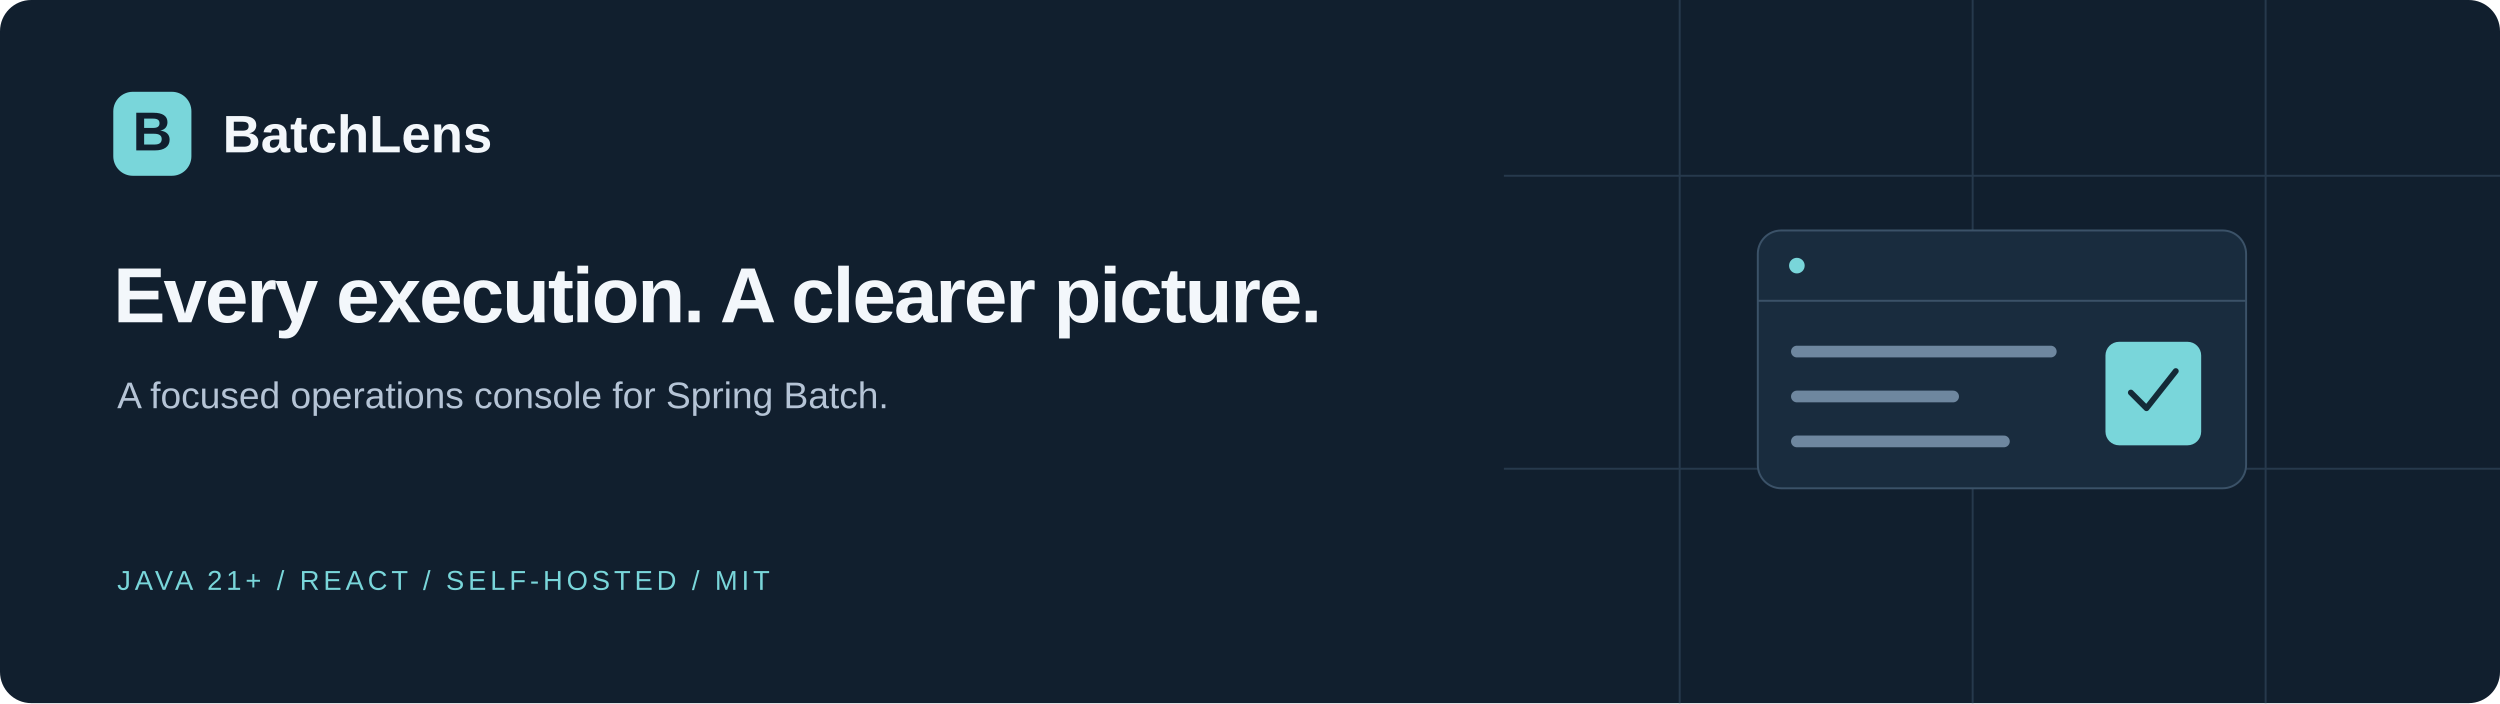
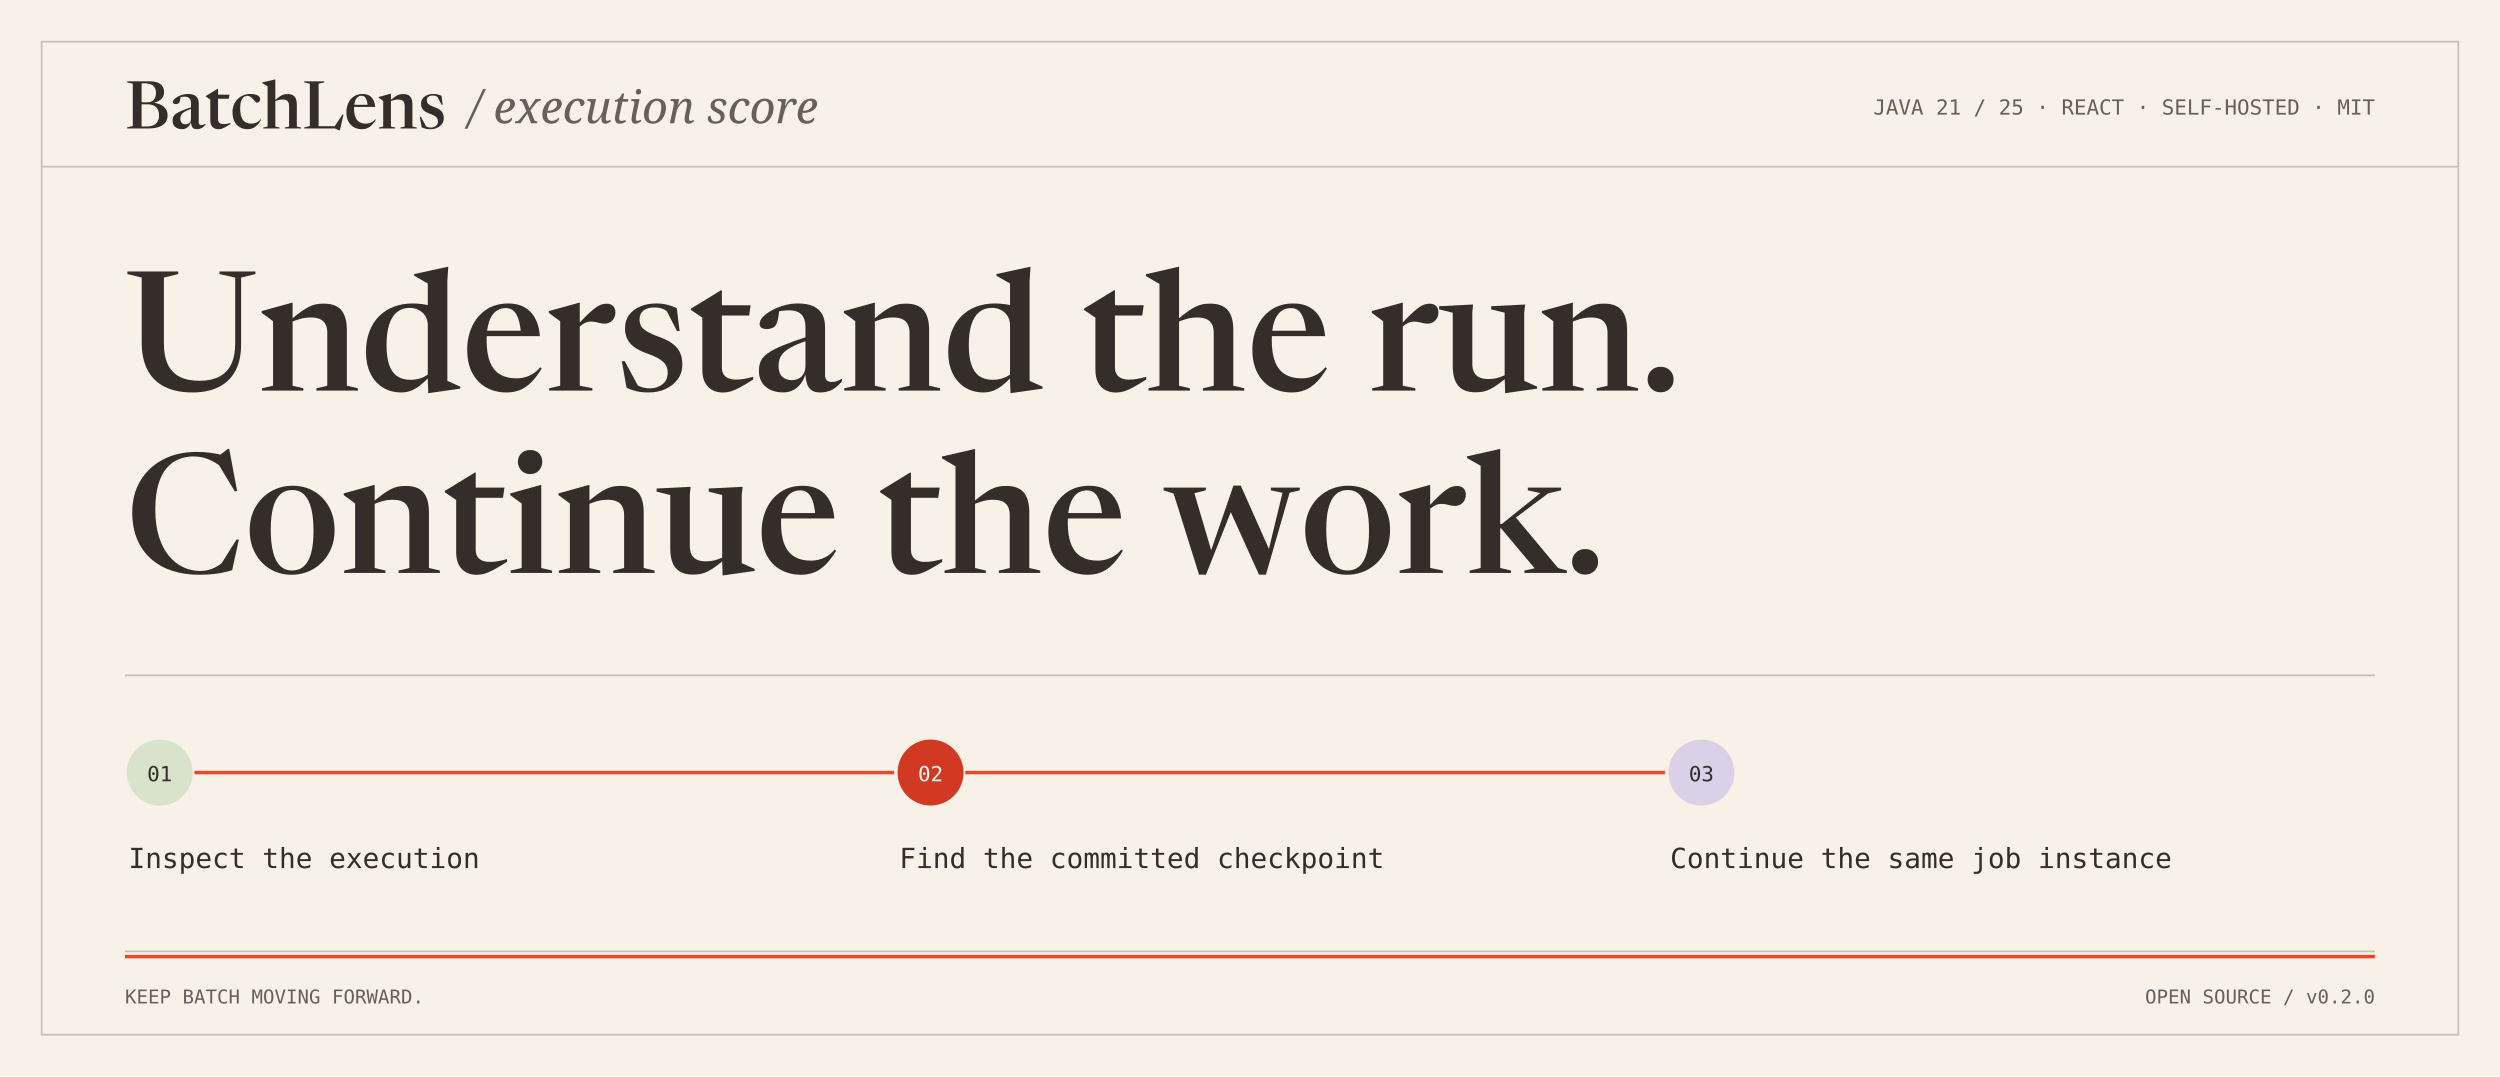
- <svg xmlns="http://www.w3.org/2000/svg" width="1280" height="360" viewBox="0 0 1280 360" role="img" aria-label="BatchLens: Every execution. A clearer picture.">
-   <rect width="1280" height="360" rx="16" fill="#111f2e" />
-   <path d="M860 0v360M1010 0v360M1160 0v360M770 90h510M770 240h510" stroke="#26394c" stroke-width="1" />
-   <rect x="58" y="47" width="40" height="43" rx="10" fill="#79d6da" />
-   <text x="78" y="77" text-anchor="middle" font-family="Segoe UI,Arial,sans-serif" font-size="28" font-weight="700" fill="#111f2e">B</text>
-   <text x="114" y="78" font-family="Segoe UI,Arial,sans-serif" font-size="27" font-weight="600" fill="#f3f7fb">BatchLens</text>
-   <text x="58" y="165" font-family="Segoe UI,Arial,sans-serif" font-size="40" font-weight="600" letter-spacing="-1" fill="#f3f7fb">Every execution. A clearer picture.</text>
-   <text x="60" y="209" font-family="Segoe UI,Arial,sans-serif" font-size="19" fill="#b5c4d6">A focused operations console for Spring Batch.</text>
-   <text x="60" y="302" font-family="Segoe UI,Arial,sans-serif" font-size="14" letter-spacing="2" fill="#79d6da">JAVA 21+   /   REACT   /   SELF-HOSTED   /   MIT</text>
-   <g transform="translate(900 118)">
-     <rect width="250" height="132" rx="12" fill="#192c3e" stroke="#3b5268" />
-     <path d="M0 36h250" stroke="#3b5268" />
-     <circle cx="20" cy="18" r="4" fill="#79d6da" />
-     <path d="M20 62h130M20 85h80M20 108h106" stroke="#6e879f" stroke-width="6" stroke-linecap="round" />
-     <rect x="178" y="57" width="49" height="53" rx="7" fill="#79d6da" />
-     <path d="m191 83 8 8 15-19" fill="none" stroke="#142a37" stroke-width="3" stroke-linecap="round" stroke-linejoin="round" />
+ <svg xmlns="http://www.w3.org/2000/svg" width="1440" height="620" viewBox="0 0 1440 620" role="img" aria-labelledby="title desc">
+   <rect width="1440" height="620" fill="#f7f1e7" />
+   <path d="M24 24h1392v572H24zM24 96h1392" fill="none" stroke="#c9beb4" />
+   <g aria-label="BatchLens" fill="#342d29" transform="translate(72 74) scale(0.019 -0.019)">
+     <path d="M283.201 1368.399 388.602 1430H738.803Q897.203 1430 995.606 1388.0Q1094.008 1346 1139.506 1272.5Q1185.004 1199 1185.004 1104Q1185.004 957 1076.845 870.5Q968.686 784 801.603 767L831.603 783Q1049.203 766.2 1170.804 661.485Q1292.404 556.77 1292.404 400.4Q1292.404 288.2 1234.473 197.38Q1176.541 106.56 1047.482 53.28Q918.422 0 704.203 0H389.602L307.801 61.601H661.602Q777.226 61.601 860.114 97.801Q943.001 134 987.701 209.426Q1032.401 284.852 1032.401 403.4Q1032.401 499.574 995.889 573.576Q959.377 647.578 883.568 689.389Q807.758 731.2 688.602 731.2H306.801L283.201 792.8H680.002Q798.016 792.8 868.309 865.5Q938.601 938.2 938.601 1084.99Q938.601 1170.8 903.701 1234.5Q868.801 1298.2 794.294 1333.299Q719.787 1368.399 600.002 1368.399ZM62.6 0V30.8L236.399 75.6V1355.4L62.6 1398.943V1430H502.803V0Z" transform="translate(0 0)" />
+     <path d="M693.599 660.6 700.599 615.799Q576.2 575.8 499.101 539.1Q422.001 502.4 381.402 465Q340.802 427.6 325.802 385.801Q310.802 344.001 310.802 293.001Q310.802 208.401 355.302 167.101Q399.802 125.801 465.801 125.801Q516.401 125.801 553.8 145.701Q591.2 165.601 612.4 204.901Q633.6 244.2 633.6 302.6V766.4Q633.6 862.4 585.4 913Q537.2 963.6 438.6 963.6Q390.8 963.6 345.001 957.2Q299.201 950.8 272.001 938.8L321.601 984.8Q317.201 938 310.3 896.7Q303.4 855.399 294 824.7Q284.6 794 271.8 777.8Q257.8 760 229.5 749.399Q201.2 738.799 169.6 738.799Q128.6 738.799 106.1 754.199Q83.6 769.599 83.6 800.399Q83.6 843.399 125.4 886.7Q167.2 930 234.7 966.1Q302.2 1002.2 382.401 1024.1Q462.601 1046 539.202 1046Q659.002 1046 731.102 1011.2Q803.203 976.4 835.803 913.3Q868.403 850.199 868.403 764.799V188.8Q868.403 158.2 878.103 139.4Q887.803 120.6 905.703 112.1Q923.603 103.601 946.602 103.601Q977.802 103.601 1008.502 113.2Q1039.202 122.8 1072.002 144.2V110.2Q997.002 27 936.702 2.5Q876.401 -22 808.201 -22Q743.6 -22 705.8 5.2Q668 32.4 651.4 85.6Q634.8 138.8 631.8 216.401L638 213.401Q620 142 581.6 89.2Q543.2 36.4 488.8 7.5Q434.4 -21.4 368.2 -21.4Q237.599 -21.4 156.299 46.3Q75 114 75 238.8Q75 303.6 97.199 353.8Q119.399 404 183.299 449.6Q247.199 495.2 370.099 545.4Q492.999 595.6 693.599 660.6Z" transform="translate(1367 0)" />
+     <path d="M401.403 275.801Q401.403 204.201 446.103 168.201Q490.803 132.201 568.403 132.201Q613.003 132.201 662.003 139.801Q711.003 147.401 776.603 166.001V132.801Q679.803 71.8 617.303 38.1Q554.802 4.4 508.402 -9.2Q462.002 -22.8 412.401 -22.8Q345.001 -22.8 289.5 5.3Q234 33.4 200.5 93.8Q167 154.201 167 251.001V875.599L31.399 967.4V984.6Q41.799 991.6 67 1006.4Q92.2 1021.2 127.401 1042.7Q162.601 1064.201 205.402 1090.501Q248.202 1116.801 295.302 1145.701Q342.403 1174.601 389.403 1203.601H401.403V990.6ZM317.202 901.399V1024H746.203L728.803 901.399Z" transform="translate(2419 0)" />
+     <path d="M609.001 1046Q715.001 1046 781.102 1023.7Q847.202 1001.4 877.602 965.8Q908.002 930.2 908.002 889.799Q908.002 856.799 893.702 832.199Q879.402 807.599 854.902 794.499Q830.401 781.399 798.001 781.399Q789.201 781.399 770.601 802.399Q752.001 823.399 725.701 854.099Q699.401 884.799 666.801 915.8Q634.201 946.8 598.201 967.8Q562.201 988.8 524.401 988.8Q458.801 988.8 408.501 950.4Q358.202 912 330.002 829.701Q301.802 747.401 301.802 615.201Q301.802 448.201 340.502 344.801Q379.202 241.401 454.502 194.401Q529.802 147.401 640.001 147.401Q721.202 147.401 792.301 178.701Q863.401 210.001 917.802 278.201L935.602 264.201Q873.802 157.601 810.801 94.9Q747.801 32.2 678.801 5.1Q609.801 -22 527.601 -22Q395.8 -22 292 37.4Q188.2 96.8 128.6 211.8Q69 326.8 69 493.6Q69 613.6 109.6 714.5Q150.2 815.4 223.7 889.8Q297.2 964.2 395.5 1005.1Q493.8 1046 609.001 1046Z" transform="translate(3190 0)" />
+     <path d="M685.6 28.2 815.8 58.6V691.599Q815.8 754.799 794.5 796.099Q773.2 837.399 729.8 857.599Q686.4 877.799 617.801 877.799Q548.001 877.799 483.702 858.799Q419.402 839.799 371.602 816.599L361.202 836.799Q439.002 902.799 495.802 943.9Q552.602 985 597.402 1006.7Q642.202 1028.4 683.402 1036.2Q724.602 1044 772.603 1044Q917.002 1044 983.803 966Q1050.603 888 1050.603 725V59.2L1182.002 28.2V0H685.6ZM529.002 0H33.2V28.2L164.799 59.2V1279.598Q151.799 1287.398 128.399 1301.098Q104.999 1314.798 72.999 1333.599Q40.999 1352.399 1.999 1375.799V1396.799L391.002 1486H399.602V943.205V58.6L529.002 28.2Z" transform="translate(4158 0)" />
+     <path d="M1143.802 -59.8H1131.402L997.202 0H332.802V68H1127.002L970.801 38.8L1225.602 422.201L1254.603 414.401ZM502.003 1357V0H63.8V30.8L235.599 74V1357L63.8 1399V1430H673.803V1399Z" transform="translate(5368 0)" />
+     <path d="M563.201 1046Q675.001 1046 756.401 1000.6Q837.801 955.2 885.101 867.8Q932.402 780.4 941.602 653.799H274.801V718.4H818.801L715.999 675.4Q707.199 788 684.5 857.2Q661.8 926.4 624.3 958.6Q586.8 990.8 532 990.8Q459.801 990.8 408.301 948.4Q356.802 906 329.502 820.601Q302.202 735.201 302.202 606.401Q302.202 443.201 343.602 341.801Q385.002 240.401 464.602 193.901Q544.202 147.401 659.201 147.401Q714.001 147.401 765.201 161.601Q816.401 175.801 862.401 205.201Q908.401 234.601 945.001 280.201L963.601 266.201Q899.001 159.001 834.001 95.9Q769.001 32.8 697.701 5.4Q626.401 -22 541.6 -22Q405.8 -22 298.8 37.3Q191.8 96.6 130.6 211.6Q69.4 326.6 69.4 493.2Q69.4 642.4 127 768.1Q184.6 893.8 295.2 969.9Q405.8 1046 563.201 1046Z" transform="translate(6642 0)" />
+     <path d="M414.203 845.399V58.6L543.602 28.2V0H47.8V28.2L179.399 59.2V832.399Q163.199 844.999 133.299 867.999Q103.399 890.999 42.6 933.399V954.399L405.602 1054.8H414.203ZM700.2 28.2 830.4 58.6V691.599Q830.4 754.799 809.1 796.099Q787.8 837.399 744.4 857.599Q701 877.799 632.401 877.799Q562.601 877.799 498.302 858.799Q434.002 839.799 386.202 816.599L375.802 836.799Q453.602 902.799 510.402 943.9Q567.202 985 612.002 1006.7Q656.802 1028.4 698.002 1036.2Q739.202 1044 787.203 1044Q931.602 1044 998.403 966Q1065.203 888 1065.203 725V59.2L1196.602 28.2V0H700.2Z" transform="translate(7648 0)" />
+     <path d="M474.401 1046Q547.401 1046 605.001 1032.1Q662.601 1018.2 723.001 990.4L757.202 714.8H726.002L586.201 987.4L668.201 898.2Q613.801 953.4 566.901 975.9Q520.001 998.4 457.601 998.4Q370.401 998.4 323.401 961Q276.401 923.6 276.401 851.4Q276.401 812.001 292.901 778.801Q309.401 745.601 360.801 713.101Q412.201 680.601 518.602 641.801Q597.602 613.401 650.402 578.701Q703.202 544.001 733.902 503.401Q764.602 462.801 777.502 415.301Q790.402 367.801 790.402 312.801Q790.402 214 736.002 138.4Q681.602 62.8 590.401 20.4Q499.201 -22 386.401 -22Q303 -22 238.8 -7Q174.6 8 120 36.6L63.8 353.4H99.4L272.8 29.4L219.4 83.8Q246 64.8 275.4 52.3Q304.8 39.8 336.3 33.4Q367.8 27 399.4 27Q484.4 27 549.3 74.4Q614.2 121.8 614.2 218Q614.2 254.799 602.1 285.499Q590 316.199 561.8 343.399Q533.6 370.599 485.3 396.199Q437 421.799 363.6 447.199Q266.2 481.799 208.8 525.699Q151.4 569.599 126.7 625.399Q101.999 681.199 101.999 750.399Q101.999 843.799 152.599 909.799Q203.2 975.8 287.7 1010.9Q372.2 1046 474.401 1046Z" transform="translate(8873 0)" />
  </g>
+   <text x="270" y="71" font-family="Georgia,serif" font-style="italic" font-size="26" fill="#6a5e58">/ execution score</text>
+   <text x="1368" y="66" text-anchor="end" font-family="monospace" font-size="12" fill="#6a5e58">JAVA 21 / 25 · REACT · SELF-HOSTED · MIT</text>
+   <g aria-label="Understand the run." fill="#342d29" transform="translate(72 225) scale(0.048 -0.048)">
+     <path d="M1322.402 568V1356.2L1133.802 1399V1430H1564.801V1399L1393.002 1356.2V551.401Q1393.002 364.4 1324.502 236.8Q1256.002 109.2 1125.801 43.6Q995.601 -22 811.401 -22Q613.6 -22 477.4 45.3Q341.2 112.6 270.799 246.7Q200.399 380.8 200.399 581V1357L28.6 1399V1430H638.603V1399L466.803 1357V564.2Q466.803 412.6 514.503 313.301Q562.203 214.001 656.803 166.001Q751.402 118.001 893.402 118.001Q1031.802 118.001 1127.302 165.701Q1222.802 213.401 1272.602 312.901Q1322.402 412.401 1322.402 568Z" transform="translate(0 0)" />
+     <path d="M414.203 845.399V58.6L543.602 28.2V0H47.8V28.2L179.399 59.2V832.399Q163.199 844.999 133.299 867.999Q103.399 890.999 42.6 933.399V954.399L405.602 1054.8H414.203ZM700.2 28.2 830.4 58.6V691.599Q830.4 754.799 809.1 796.099Q787.8 837.399 744.4 857.599Q701 877.799 632.401 877.799Q562.601 877.799 498.302 858.799Q434.002 839.799 386.202 816.599L375.802 836.799Q453.602 902.799 510.402 943.9Q567.202 985 612.002 1006.7Q656.802 1028.4 698.002 1036.2Q739.202 1044 787.203 1044Q931.602 1044 998.403 966Q1065.203 888 1065.203 725V59.2L1196.602 28.2V0H700.2Z" transform="translate(1597 0)" />
+     <path d="M811.399 784.401Q811.399 876.8 749.1 934.9Q686.8 993 591.601 993Q504.601 993 442.902 943.7Q381.202 894.4 348.803 795.5Q316.403 696.6 316.403 546.4Q316.403 402.2 348.003 309.9Q379.602 217.6 443.302 173.701Q507.002 129.801 604.001 129.801Q679.4 129.801 743.7 155.301Q807.999 180.8 865.799 242L877.799 219.2Q816.599 148 765.199 101.2Q713.799 54.4 668.399 27.4Q622.999 0.4 580.5 -10.8Q538 -22 496.2 -22Q365.6 -22 269.9 38.7Q174.2 99.4 121.9 208.4Q69.6 317.4 69.6 462.2Q69.6 601.2 110.9 709.7Q152.2 818.2 227.3 893.2Q302.4 968.2 404.9 1007.1Q507.4 1046 629.801 1046Q690.201 1046 750.901 1037.6Q811.601 1029.2 870.001 1011.4Q928.401 993.6 978.601 965.6L811.399 943.201V1285.798Q799.399 1292.198 771.499 1308.198Q743.599 1324.199 710.599 1342.999Q677.599 1361.799 648.599 1377.999V1399L1049.602 1486H1057.402L1046.202 1318.399V117.601Q1055.202 113.201 1074.502 104.501Q1093.802 95.801 1117.102 85.501Q1140.402 75.201 1162.802 64.901Q1185.202 54.601 1201.202 47.601V23.801L827 -29.4H817.199L811.399 121.4Z" transform="translate(2822 0)" />
+     <path d="M563.201 1046Q675.001 1046 756.401 1000.6Q837.801 955.2 885.101 867.8Q932.402 780.4 941.602 653.799H274.801V718.4H818.801L715.999 675.4Q707.199 788 684.5 857.2Q661.8 926.4 624.3 958.6Q586.8 990.8 532 990.8Q459.801 990.8 408.301 948.4Q356.802 906 329.502 820.601Q302.202 735.201 302.202 606.401Q302.202 443.201 343.602 341.801Q385.002 240.401 464.602 193.901Q544.202 147.401 659.201 147.401Q714.001 147.401 765.201 161.601Q816.401 175.801 862.401 205.201Q908.401 234.601 945.001 280.201L963.601 266.201Q899.001 159.001 834.001 95.9Q769.001 32.8 697.701 5.4Q626.401 -22 541.6 -22Q405.8 -22 298.8 37.3Q191.8 96.6 130.6 211.6Q69.4 326.6 69.4 493.2Q69.4 642.4 127 768.1Q184.6 893.8 295.2 969.9Q405.8 1046 563.201 1046Z" transform="translate(4037 0)" />
+     <path d="M738.003 1043Q785.803 1043 813.804 1015Q841.804 987 841.804 938.999Q841.804 880.199 804.803 842.099Q767.803 803.998 712.403 803.998Q684.002 803.998 658.902 810.098Q633.802 816.198 607.502 822.299Q581.202 828.399 547.802 828.399Q518.602 828.399 493.302 819.099Q468.002 809.799 444.302 793.099Q420.602 776.399 395.202 752.199L395.002 796.999Q473.002 881.199 526.402 930.599Q579.802 980 616.703 1004.1Q653.603 1028.2 681.803 1035.6Q710.003 1043 738.003 1043ZM414.203 855.4V59.2L565.802 28.2V0H47.8V28.2L179.399 59.2V832.399Q166.399 842.199 148.9 854.799Q131.4 867.399 105.5 886.399Q79.6 905.399 42.6 933.399V954.399L405.602 1054.8H414.203Z" transform="translate(5043 0)" />
+     <path d="M474.401 1046Q547.401 1046 605.001 1032.1Q662.601 1018.2 723.001 990.4L757.202 714.8H726.002L586.201 987.4L668.201 898.2Q613.801 953.4 566.901 975.9Q520.001 998.4 457.601 998.4Q370.401 998.4 323.401 961Q276.401 923.6 276.401 851.4Q276.401 812.001 292.901 778.801Q309.401 745.601 360.801 713.101Q412.201 680.601 518.602 641.801Q597.602 613.401 650.402 578.701Q703.202 544.001 733.902 503.401Q764.602 462.801 777.502 415.301Q790.402 367.801 790.402 312.801Q790.402 214 736.002 138.4Q681.602 62.8 590.401 20.4Q499.201 -22 386.401 -22Q303 -22 238.8 -7Q174.6 8 120 36.6L63.8 353.4H99.4L272.8 29.4L219.4 83.8Q246 64.8 275.4 52.3Q304.8 39.8 336.3 33.4Q367.8 27 399.4 27Q484.4 27 549.3 74.4Q614.2 121.8 614.2 218Q614.2 254.799 602.1 285.499Q590 316.199 561.8 343.399Q533.6 370.599 485.3 396.199Q437 421.799 363.6 447.199Q266.2 481.799 208.8 525.699Q151.4 569.599 126.7 625.399Q101.999 681.199 101.999 750.399Q101.999 843.799 152.599 909.799Q203.2 975.8 287.7 1010.9Q372.2 1046 474.401 1046Z" transform="translate(5898 0)" />
+     <path d="M401.403 275.801Q401.403 204.201 446.103 168.201Q490.803 132.201 568.403 132.201Q613.003 132.201 662.003 139.801Q711.003 147.401 776.603 166.001V132.801Q679.803 71.8 617.303 38.1Q554.802 4.4 508.402 -9.2Q462.002 -22.8 412.401 -22.8Q345.001 -22.8 289.5 5.3Q234 33.4 200.5 93.8Q167 154.201 167 251.001V875.599L31.399 967.4V984.6Q41.799 991.6 67 1006.4Q92.2 1021.2 127.401 1042.7Q162.601 1064.201 205.402 1090.501Q248.202 1116.801 295.302 1145.701Q342.403 1174.601 389.403 1203.601H401.403V990.6ZM317.202 901.399V1024H746.203L728.803 901.399Z" transform="translate(6761 0)" />
+     <path d="M693.599 660.6 700.599 615.799Q576.2 575.8 499.101 539.1Q422.001 502.4 381.402 465Q340.802 427.6 325.802 385.801Q310.802 344.001 310.802 293.001Q310.802 208.401 355.302 167.101Q399.802 125.801 465.801 125.801Q516.401 125.801 553.8 145.701Q591.2 165.601 612.4 204.901Q633.6 244.2 633.6 302.6V766.4Q633.6 862.4 585.4 913Q537.2 963.6 438.6 963.6Q390.8 963.6 345.001 957.2Q299.201 950.8 272.001 938.8L321.601 984.8Q317.201 938 310.3 896.7Q303.4 855.399 294 824.7Q284.6 794 271.8 777.8Q257.8 760 229.5 749.399Q201.2 738.799 169.6 738.799Q128.6 738.799 106.1 754.199Q83.6 769.599 83.6 800.399Q83.6 843.399 125.4 886.7Q167.2 930 234.7 966.1Q302.2 1002.2 382.401 1024.1Q462.601 1046 539.202 1046Q659.002 1046 731.102 1011.2Q803.203 976.4 835.803 913.3Q868.403 850.199 868.403 764.799V188.8Q868.403 158.2 878.103 139.4Q887.803 120.6 905.703 112.1Q923.603 103.601 946.602 103.601Q977.802 103.601 1008.502 113.2Q1039.202 122.8 1072.002 144.2V110.2Q997.002 27 936.702 2.5Q876.401 -22 808.201 -22Q743.6 -22 705.8 5.2Q668 32.4 651.4 85.6Q634.8 138.8 631.8 216.401L638 213.401Q620 142 581.6 89.2Q543.2 36.4 488.8 7.5Q434.4 -21.4 368.2 -21.4Q237.599 -21.4 156.299 46.3Q75 114 75 238.8Q75 303.6 97.199 353.8Q119.399 404 183.299 449.6Q247.199 495.2 370.099 545.4Q492.999 595.6 693.599 660.6Z" transform="translate(7532 0)" />
+     <path d="M414.203 845.399V58.6L543.602 28.2V0H47.8V28.2L179.399 59.2V832.399Q163.199 844.999 133.299 867.999Q103.399 890.999 42.6 933.399V954.399L405.602 1054.8H414.203ZM700.2 28.2 830.4 58.6V691.599Q830.4 754.799 809.1 796.099Q787.8 837.399 744.4 857.599Q701 877.799 632.401 877.799Q562.601 877.799 498.302 858.799Q434.002 839.799 386.202 816.599L375.802 836.799Q453.602 902.799 510.402 943.9Q567.202 985 612.002 1006.7Q656.802 1028.4 698.002 1036.2Q739.202 1044 787.203 1044Q931.602 1044 998.403 966Q1065.203 888 1065.203 725V59.2L1196.602 28.2V0H700.2Z" transform="translate(8584 0)" />
+     <path d="M811.399 784.401Q811.399 876.8 749.1 934.9Q686.8 993 591.601 993Q504.601 993 442.902 943.7Q381.202 894.4 348.803 795.5Q316.403 696.6 316.403 546.4Q316.403 402.2 348.003 309.9Q379.602 217.6 443.302 173.701Q507.002 129.801 604.001 129.801Q679.4 129.801 743.7 155.301Q807.999 180.8 865.799 242L877.799 219.2Q816.599 148 765.199 101.2Q713.799 54.4 668.399 27.4Q622.999 0.4 580.5 -10.8Q538 -22 496.2 -22Q365.6 -22 269.9 38.7Q174.2 99.4 121.9 208.4Q69.6 317.4 69.6 462.2Q69.6 601.2 110.9 709.7Q152.2 818.2 227.3 893.2Q302.4 968.2 404.9 1007.1Q507.4 1046 629.801 1046Q690.201 1046 750.901 1037.6Q811.601 1029.2 870.001 1011.4Q928.401 993.6 978.601 965.6L811.399 943.201V1285.798Q799.399 1292.198 771.499 1308.198Q743.599 1324.199 710.599 1342.999Q677.599 1361.799 648.599 1377.999V1399L1049.602 1486H1057.402L1046.202 1318.399V117.601Q1055.202 113.201 1074.502 104.501Q1093.802 95.801 1117.102 85.501Q1140.402 75.201 1162.802 64.901Q1185.202 54.601 1201.202 47.601V23.801L827 -29.4H817.199L811.399 121.4Z" transform="translate(9809 0)" />
+     <path d="" transform="translate(11024 0)" />
+     <path d="M401.403 275.801Q401.403 204.201 446.103 168.201Q490.803 132.201 568.403 132.201Q613.003 132.201 662.003 139.801Q711.003 147.401 776.603 166.001V132.801Q679.803 71.8 617.303 38.1Q554.802 4.4 508.402 -9.2Q462.002 -22.8 412.401 -22.8Q345.001 -22.8 289.5 5.3Q234 33.4 200.5 93.8Q167 154.201 167 251.001V875.599L31.399 967.4V984.6Q41.799 991.6 67 1006.4Q92.2 1021.2 127.401 1042.7Q162.601 1064.201 205.402 1090.501Q248.202 1116.801 295.302 1145.701Q342.403 1174.601 389.403 1203.601H401.403V990.6ZM317.202 901.399V1024H746.203L728.803 901.399Z" transform="translate(11478 0)" />
+     <path d="M685.6 28.2 815.8 58.6V691.599Q815.8 754.799 794.5 796.099Q773.2 837.399 729.8 857.599Q686.4 877.799 617.801 877.799Q548.001 877.799 483.702 858.799Q419.402 839.799 371.602 816.599L361.202 836.799Q439.002 902.799 495.802 943.9Q552.602 985 597.402 1006.7Q642.202 1028.4 683.402 1036.2Q724.602 1044 772.603 1044Q917.002 1044 983.803 966Q1050.603 888 1050.603 725V59.2L1182.002 28.2V0H685.6ZM529.002 0H33.2V28.2L164.799 59.2V1279.598Q151.799 1287.398 128.399 1301.098Q104.999 1314.798 72.999 1333.599Q40.999 1352.399 1.999 1375.799V1396.799L391.002 1486H399.602V943.205V58.6L529.002 28.2Z" transform="translate(12249 0)" />
+     <path d="M563.201 1046Q675.001 1046 756.401 1000.6Q837.801 955.2 885.101 867.8Q932.402 780.4 941.602 653.799H274.801V718.4H818.801L715.999 675.4Q707.199 788 684.5 857.2Q661.8 926.4 624.3 958.6Q586.8 990.8 532 990.8Q459.801 990.8 408.301 948.4Q356.802 906 329.502 820.601Q302.202 735.201 302.202 606.401Q302.202 443.201 343.602 341.801Q385.002 240.401 464.602 193.901Q544.202 147.401 659.201 147.401Q714.001 147.401 765.201 161.601Q816.401 175.801 862.401 205.201Q908.401 234.601 945.001 280.201L963.601 266.201Q899.001 159.001 834.001 95.9Q769.001 32.8 697.701 5.4Q626.401 -22 541.6 -22Q405.8 -22 298.8 37.3Q191.8 96.6 130.6 211.6Q69.4 326.6 69.4 493.2Q69.4 642.4 127 768.1Q184.6 893.8 295.2 969.9Q405.8 1046 563.201 1046Z" transform="translate(13459 0)" />
+     <path d="" transform="translate(14465 0)" />
+     <path d="M738.003 1043Q785.803 1043 813.804 1015Q841.804 987 841.804 938.999Q841.804 880.199 804.803 842.099Q767.803 803.998 712.403 803.998Q684.002 803.998 658.902 810.098Q633.802 816.198 607.502 822.299Q581.202 828.399 547.802 828.399Q518.602 828.399 493.302 819.099Q468.002 809.799 444.302 793.099Q420.602 776.399 395.202 752.199L395.002 796.999Q473.002 881.199 526.402 930.599Q579.802 980 616.703 1004.1Q653.603 1028.2 681.803 1035.6Q710.003 1043 738.003 1043ZM414.203 855.4V59.2L565.802 28.2V0H47.8V28.2L179.399 59.2V832.399Q166.399 842.199 148.9 854.799Q131.4 867.399 105.5 886.399Q79.6 905.399 42.6 933.399V954.399L405.602 1054.8H414.203Z" transform="translate(14919 0)" />
+     <path d="M393.802 322Q393.802 260.201 414.802 219.501Q435.802 178.801 478.502 158.901Q521.201 139.002 588.601 139.002Q657.6 139.002 720.2 159.801Q782.799 180.601 828.199 207.801L840.999 185.001Q763.399 120.201 707.699 79.6Q651.999 39 607.599 17.2Q563.199 -4.6 521.999 -12.3Q480.799 -20 433.199 -20Q291.799 -20 225.399 57.6Q158.999 135.2 158.999 296.799V934.599L-4.4 975.2V1013L402.802 1033.4L393.802 939.2ZM787.6 -29.4 781.799 161.4V935.2L620.4 975.2V1013L1027.803 1033.4L1016.602 938.6V117.601Q1025.602 113.201 1044.902 104.501Q1064.202 95.801 1087.502 85.501Q1110.802 75.201 1133.202 64.901Q1155.602 54.601 1171.602 47.601V23.801L797.4 -29.4Z" transform="translate(15774 0)" />
+     <path d="M414.203 845.399V58.6L543.602 28.2V0H47.8V28.2L179.399 59.2V832.399Q163.199 844.999 133.299 867.999Q103.399 890.999 42.6 933.399V954.399L405.602 1054.8H414.203ZM700.2 28.2 830.4 58.6V691.599Q830.4 754.799 809.1 796.099Q787.8 837.399 744.4 857.599Q701 877.799 632.401 877.799Q562.601 877.799 498.302 858.799Q434.002 839.799 386.202 816.599L375.802 836.799Q453.602 902.799 510.402 943.9Q567.202 985 612.002 1006.7Q656.802 1028.4 698.002 1036.2Q739.202 1044 787.203 1044Q931.602 1044 998.403 966Q1065.203 888 1065.203 725V59.2L1196.602 28.2V0H700.2Z" transform="translate(16960 0)" />
+     <path d="M242.367 286.402Q310.801 286.402 354.501 242.301Q398.201 198.201 398.201 133.11Q398.201 69 354.302 24.5Q310.402 -20 241.917 -20Q174.4 -20 130.3 24.5Q86.2 69 86.2 133.11Q86.2 198.201 130.55 242.301Q174.9 286.402 242.367 286.402Z" transform="translate(18185 0)" />
+   </g>
+   <g aria-label="Continue the work." fill="#342d29" transform="translate(72 330) scale(0.048 -0.048)">
+     <path d="M903.802 23.4Q975.601 23.4 1047.101 50.7Q1118.601 78 1189.2 140.199L1146.4 94.799L1338.401 400.201H1366.201L1285.801 32.6Q1178.001 0.4 1085.801 -10.8Q993.601 -22 885 -22Q713.8 -22 568.4 24.9Q423 71.8 314.8 166.2Q206.6 260.6 146.8 401.3Q87 542 87 728.8Q87 944.2 185 1106.8Q283 1269.4 456.7 1360.7Q630.4 1452 858.201 1452Q942.801 1452 1018.301 1442.4Q1093.801 1432.8 1179.401 1412.8L1115.4 1396.8L1235.801 1489.2H1250.201L1345.201 983.199L1317.801 978.199L1106.8 1328.6L1158.401 1270.399Q1068.201 1339.8 987.401 1368.8Q906.601 1397.8 820.601 1397.8Q729.002 1397.8 646.602 1365.1Q564.202 1332.4 500.503 1258.8Q436.803 1185.2 400.203 1062.7Q363.603 940.2 363.603 759.801Q363.603 575.001 406.603 436.901Q449.603 298.801 524.903 206.901Q600.203 115.001 697.602 69.201Q795.002 23.4 903.802 23.4Z" transform="translate(0 0)" />
+     <path d="M574.801 29Q661.4 29 718.899 81.2Q776.399 133.4 804.799 238.8Q833.198 344.2 833.198 503Q833.198 665.4 805.399 774.5Q777.599 883.6 721.099 939.2Q664.6 994.8 578.4 994.8Q491.801 994.8 434.402 942.6Q377.002 890.4 348.502 785.1Q320.003 679.8 320.003 521Q320.003 359.4 347.802 249.8Q375.602 140.2 432.102 84.6Q488.601 29 574.801 29ZM569.6 -22Q427.6 -22 313.9 46Q200.2 114 133.9 234.5Q67.6 355 67.6 511.6Q67.6 669 136.4 789.6Q205.2 910.2 322.1 978.1Q439 1046 583.601 1046Q728.601 1046 841.901 978.1Q955.201 910.2 1020.501 790Q1085.801 669.8 1085.801 512.4Q1085.801 355 1015.901 234.3Q946.001 113.6 828.801 45.8Q711.601 -22 569.6 -22Z" transform="translate(1429 0)" />
+     <path d="M414.203 845.399V58.6L543.602 28.2V0H47.8V28.2L179.399 59.2V832.399Q163.199 844.999 133.299 867.999Q103.399 890.999 42.6 933.399V954.399L405.602 1054.8H414.203ZM700.2 28.2 830.4 58.6V691.599Q830.4 754.799 809.1 796.099Q787.8 837.399 744.4 857.599Q701 877.799 632.401 877.799Q562.601 877.799 498.302 858.799Q434.002 839.799 386.202 816.599L375.802 836.799Q453.602 902.799 510.402 943.9Q567.202 985 612.002 1006.7Q656.802 1028.4 698.002 1036.2Q739.202 1044 787.203 1044Q931.602 1044 998.403 966Q1065.203 888 1065.203 725V59.2L1196.602 28.2V0H700.2Z" transform="translate(2582 0)" />
+     <path d="M401.403 275.801Q401.403 204.201 446.103 168.201Q490.803 132.201 568.403 132.201Q613.003 132.201 662.003 139.801Q711.003 147.401 776.603 166.001V132.801Q679.803 71.8 617.303 38.1Q554.802 4.4 508.402 -9.2Q462.002 -22.8 412.401 -22.8Q345.001 -22.8 289.5 5.3Q234 33.4 200.5 93.8Q167 154.201 167 251.001V875.599L31.399 967.4V984.6Q41.799 991.6 67 1006.4Q92.2 1021.2 127.401 1042.7Q162.601 1064.201 205.402 1090.501Q248.202 1116.801 295.302 1145.701Q342.403 1174.601 389.403 1203.601H401.403V990.6ZM317.202 901.399V1024H746.203L728.803 901.399Z" transform="translate(3807 0)" />
+     <path d="M284.801 1185.999Q216.201 1185.999 176.4 1231.699Q136.6 1277.399 136.6 1335.2Q136.6 1392.4 176.4 1433.6Q216.201 1474.8 284.801 1474.8Q353.601 1474.8 391.502 1433.6Q429.402 1392.4 429.402 1335.2Q429.402 1277.399 391.502 1231.699Q353.601 1185.999 284.801 1185.999ZM416.802 1054.8V855.2V58.6L546.202 28.2V0H50.4V28.2L181.999 59.2V832.399Q170.999 840.799 150.499 855.699Q130 870.599 103.1 890.499Q76.2 910.399 45.2 933.399V954.399L408.202 1054.8Z" transform="translate(4578 0)" />
+     <path d="M414.203 845.399V58.6L543.602 28.2V0H47.8V28.2L179.399 59.2V832.399Q163.199 844.999 133.299 867.999Q103.399 890.999 42.6 933.399V954.399L405.602 1054.8H414.203ZM700.2 28.2 830.4 58.6V691.599Q830.4 754.799 809.1 796.099Q787.8 837.399 744.4 857.599Q701 877.799 632.401 877.799Q562.601 877.799 498.302 858.799Q434.002 839.799 386.202 816.599L375.802 836.799Q453.602 902.799 510.402 943.9Q567.202 985 612.002 1006.7Q656.802 1028.4 698.002 1036.2Q739.202 1044 787.203 1044Q931.602 1044 998.403 966Q1065.203 888 1065.203 725V59.2L1196.602 28.2V0H700.2Z" transform="translate(5159 0)" />
+     <path d="M393.802 322Q393.802 260.201 414.802 219.501Q435.802 178.801 478.502 158.901Q521.201 139.002 588.601 139.002Q657.6 139.002 720.2 159.801Q782.799 180.601 828.199 207.801L840.999 185.001Q763.399 120.201 707.699 79.6Q651.999 39 607.599 17.2Q563.199 -4.6 521.999 -12.3Q480.799 -20 433.199 -20Q291.799 -20 225.399 57.6Q158.999 135.2 158.999 296.799V934.599L-4.4 975.2V1013L402.802 1033.4L393.802 939.2ZM787.6 -29.4 781.799 161.4V935.2L620.4 975.2V1013L1027.803 1033.4L1016.602 938.6V117.601Q1025.602 113.201 1044.902 104.501Q1064.202 95.801 1087.502 85.501Q1110.802 75.201 1133.202 64.901Q1155.602 54.601 1171.602 47.601V23.801L797.4 -29.4Z" transform="translate(6384 0)" />
+     <path d="M563.201 1046Q675.001 1046 756.401 1000.6Q837.801 955.2 885.101 867.8Q932.402 780.4 941.602 653.799H274.801V718.4H818.801L715.999 675.4Q707.199 788 684.5 857.2Q661.8 926.4 624.3 958.6Q586.8 990.8 532 990.8Q459.801 990.8 408.301 948.4Q356.802 906 329.502 820.601Q302.202 735.201 302.202 606.401Q302.202 443.201 343.602 341.801Q385.002 240.401 464.602 193.901Q544.202 147.401 659.201 147.401Q714.001 147.401 765.201 161.601Q816.401 175.801 862.401 205.201Q908.401 234.601 945.001 280.201L963.601 266.201Q899.001 159.001 834.001 95.9Q769.001 32.8 697.701 5.4Q626.401 -22 541.6 -22Q405.8 -22 298.8 37.3Q191.8 96.6 130.6 211.6Q69.4 326.6 69.4 493.2Q69.4 642.4 127 768.1Q184.6 893.8 295.2 969.9Q405.8 1046 563.201 1046Z" transform="translate(7570 0)" />
+     <path d="" transform="translate(8576 0)" />
+     <path d="M401.403 275.801Q401.403 204.201 446.103 168.201Q490.803 132.201 568.403 132.201Q613.003 132.201 662.003 139.801Q711.003 147.401 776.603 166.001V132.801Q679.803 71.8 617.303 38.1Q554.802 4.4 508.402 -9.2Q462.002 -22.8 412.401 -22.8Q345.001 -22.8 289.5 5.3Q234 33.4 200.5 93.8Q167 154.201 167 251.001V875.599L31.399 967.4V984.6Q41.799 991.6 67 1006.4Q92.2 1021.2 127.401 1042.7Q162.601 1064.201 205.402 1090.501Q248.202 1116.801 295.302 1145.701Q342.403 1174.601 389.403 1203.601H401.403V990.6ZM317.202 901.399V1024H746.203L728.803 901.399Z" transform="translate(9030 0)" />
+     <path d="M685.6 28.2 815.8 58.6V691.599Q815.8 754.799 794.5 796.099Q773.2 837.399 729.8 857.599Q686.4 877.799 617.801 877.799Q548.001 877.799 483.702 858.799Q419.402 839.799 371.602 816.599L361.202 836.799Q439.002 902.799 495.802 943.9Q552.602 985 597.402 1006.7Q642.202 1028.4 683.402 1036.2Q724.602 1044 772.603 1044Q917.002 1044 983.803 966Q1050.603 888 1050.603 725V59.2L1182.002 28.2V0H685.6ZM529.002 0H33.2V28.2L164.799 59.2V1279.598Q151.799 1287.398 128.399 1301.098Q104.999 1314.798 72.999 1333.599Q40.999 1352.399 1.999 1375.799V1396.799L391.002 1486H399.602V943.205V58.6L529.002 28.2Z" transform="translate(9801 0)" />
+     <path d="M563.201 1046Q675.001 1046 756.401 1000.6Q837.801 955.2 885.101 867.8Q932.402 780.4 941.602 653.799H274.801V718.4H818.801L715.999 675.4Q707.199 788 684.5 857.2Q661.8 926.4 624.3 958.6Q586.8 990.8 532 990.8Q459.801 990.8 408.301 948.4Q356.802 906 329.502 820.601Q302.202 735.201 302.202 606.401Q302.202 443.201 343.602 341.801Q385.002 240.401 464.602 193.901Q544.202 147.401 659.201 147.401Q714.001 147.401 765.201 161.601Q816.401 175.801 862.401 205.201Q908.401 234.601 945.001 280.201L963.601 266.201Q899.001 159.001 834.001 95.9Q769.001 32.8 697.701 5.4Q626.401 -22 541.6 -22Q405.8 -22 298.8 37.3Q191.8 96.6 130.6 211.6Q69.4 326.6 69.4 493.2Q69.4 642.4 127 768.1Q184.6 893.8 295.2 969.9Q405.8 1046 563.201 1046Z" transform="translate(11011 0)" />
+     <path d="" transform="translate(12017 0)" />
+     <path d="M1419.003 962 1278.804 991V1024H1626.003V991L1503.803 962.4L1220.404 -20.8H1137L766.802 798.8L828.602 805.8L500.803 -20.8H417.399L112.599 952.4L-8.6 991.6V1024H498.602V991L361.602 956.4L579.202 217.8L527.802 170.6L830.401 1048H918.205L1281.803 230.2L1227.603 170.8Z" transform="translate(12471 0)" />
+     <path d="M574.801 29Q661.4 29 718.899 81.2Q776.399 133.4 804.799 238.8Q833.198 344.2 833.198 503Q833.198 665.4 805.399 774.5Q777.599 883.6 721.099 939.2Q664.6 994.8 578.4 994.8Q491.801 994.8 434.402 942.6Q377.002 890.4 348.502 785.1Q320.003 679.8 320.003 521Q320.003 359.4 347.802 249.8Q375.602 140.2 432.102 84.6Q488.601 29 574.801 29ZM569.6 -22Q427.6 -22 313.9 46Q200.2 114 133.9 234.5Q67.6 355 67.6 511.6Q67.6 669 136.4 789.6Q205.2 910.2 322.1 978.1Q439 1046 583.601 1046Q728.601 1046 841.901 978.1Q955.201 910.2 1020.501 790Q1085.801 669.8 1085.801 512.4Q1085.801 355 1015.901 234.3Q946.001 113.6 828.801 45.8Q711.601 -22 569.6 -22Z" transform="translate(14095 0)" />
+     <path d="M738.003 1043Q785.803 1043 813.804 1015Q841.804 987 841.804 938.999Q841.804 880.199 804.803 842.099Q767.803 803.998 712.403 803.998Q684.002 803.998 658.902 810.098Q633.802 816.198 607.502 822.299Q581.202 828.399 547.802 828.399Q518.602 828.399 493.302 819.099Q468.002 809.799 444.302 793.099Q420.602 776.399 395.202 752.199L395.002 796.999Q473.002 881.199 526.402 930.599Q579.802 980 616.703 1004.1Q653.603 1028.2 681.803 1035.6Q710.003 1043 738.003 1043ZM414.203 855.4V59.2L565.802 28.2V0H47.8V28.2L179.399 59.2V832.399Q166.399 842.199 148.9 854.799Q131.4 867.399 105.5 886.399Q79.6 905.399 42.6 933.399V954.399L405.602 1054.8H414.203Z" transform="translate(15248 0)" />
+     <path d="M505.603 603.201 579.405 674.402 1094.003 58.6 1200.003 28.2V0H690.201V28.2L812.8 55.4L409.603 535.8H350.602V587.2H418.603L881.002 958.2L730.802 991V1024H1130.403V991L977.202 956.4ZM399.602 59.2 529.202 28.2V0H33.2V28.2L164.799 59.2V1285.798Q151.799 1293.198 128.399 1306.298Q104.999 1319.399 72.999 1337.499Q40.999 1355.599 1.999 1377.999V1399L391.002 1486H399.602V1311.199Z" transform="translate(16103 0)" />
+     <path d="M242.367 286.402Q310.801 286.402 354.501 242.301Q398.201 198.201 398.201 133.11Q398.201 69 354.302 24.5Q310.402 -20 241.917 -20Q174.4 -20 130.3 24.5Q86.2 69 86.2 133.11Q86.2 198.201 130.55 242.301Q174.9 286.402 242.367 286.402Z" transform="translate(17279 0)" />
+   </g>
+   <path d="M72 389h1296M72 548h1296" stroke="#c9beb4" />
+   <g font-family="monospace">
+     <circle cx="92" cy="445" r="19" fill="#d9e2ca" />
+     <text x="92" y="450" text-anchor="middle" fill="#342d29" font-size="12">01</text>
+     <text x="74" y="500" fill="#342d29" font-size="16">Inspect the execution</text>
+     <path d="M112 445h403" stroke="#e9472b" stroke-width="2" />
+     <circle cx="536" cy="445" r="19" fill="#d13923" />
+     <text x="536" y="450" text-anchor="middle" fill="#fff8ee" font-size="12">02</text>
+     <text x="518" y="500" fill="#342d29" font-size="16">Find the committed checkpoint</text>
+     <path d="M556 445h403" stroke="#e9472b" stroke-width="2" />
+     <circle cx="980" cy="445" r="19" fill="#d8d1e8" />
+     <text x="980" y="450" text-anchor="middle" fill="#342d29" font-size="12">03</text>
+     <text x="962" y="500" fill="#342d29" font-size="16">Continue the same job instance</text>
+     <text x="72" y="578" font-size="11" fill="#6a5e58">KEEP BATCH MOVING FORWARD.</text>
+     <text x="1368" y="578" text-anchor="end" font-size="11" fill="#6a5e58">OPEN SOURCE / v0.2.0</text>
+   </g>
+   <path d="M72 551h1296" stroke="#e9472b" stroke-width="2" />
</svg>
